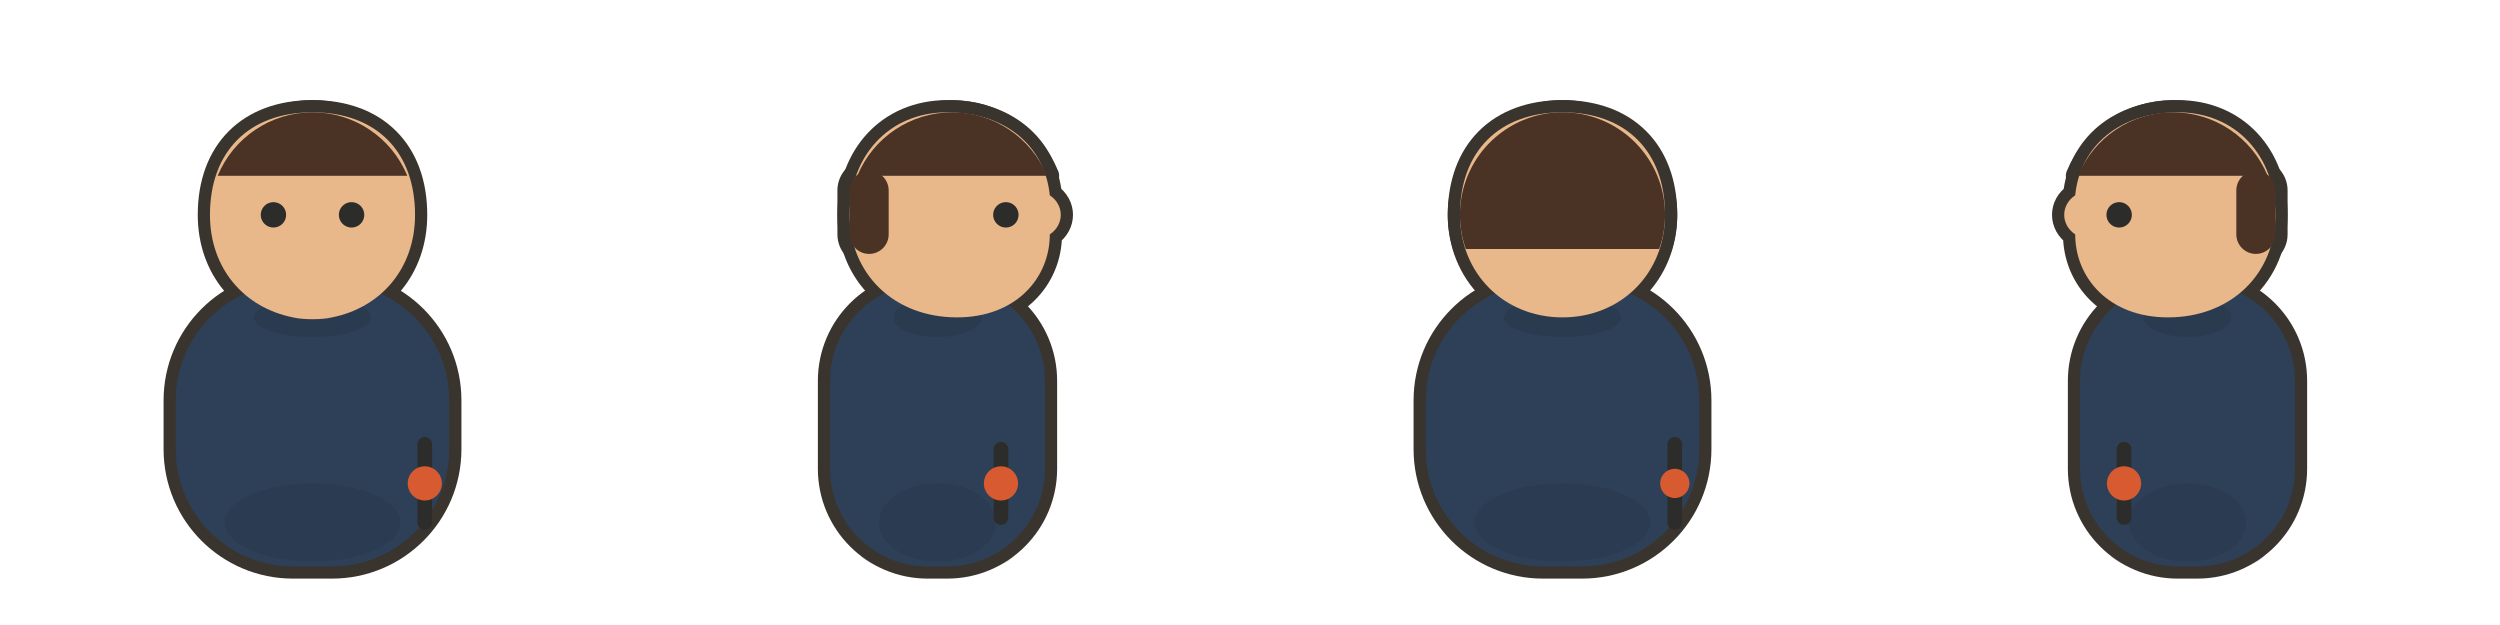
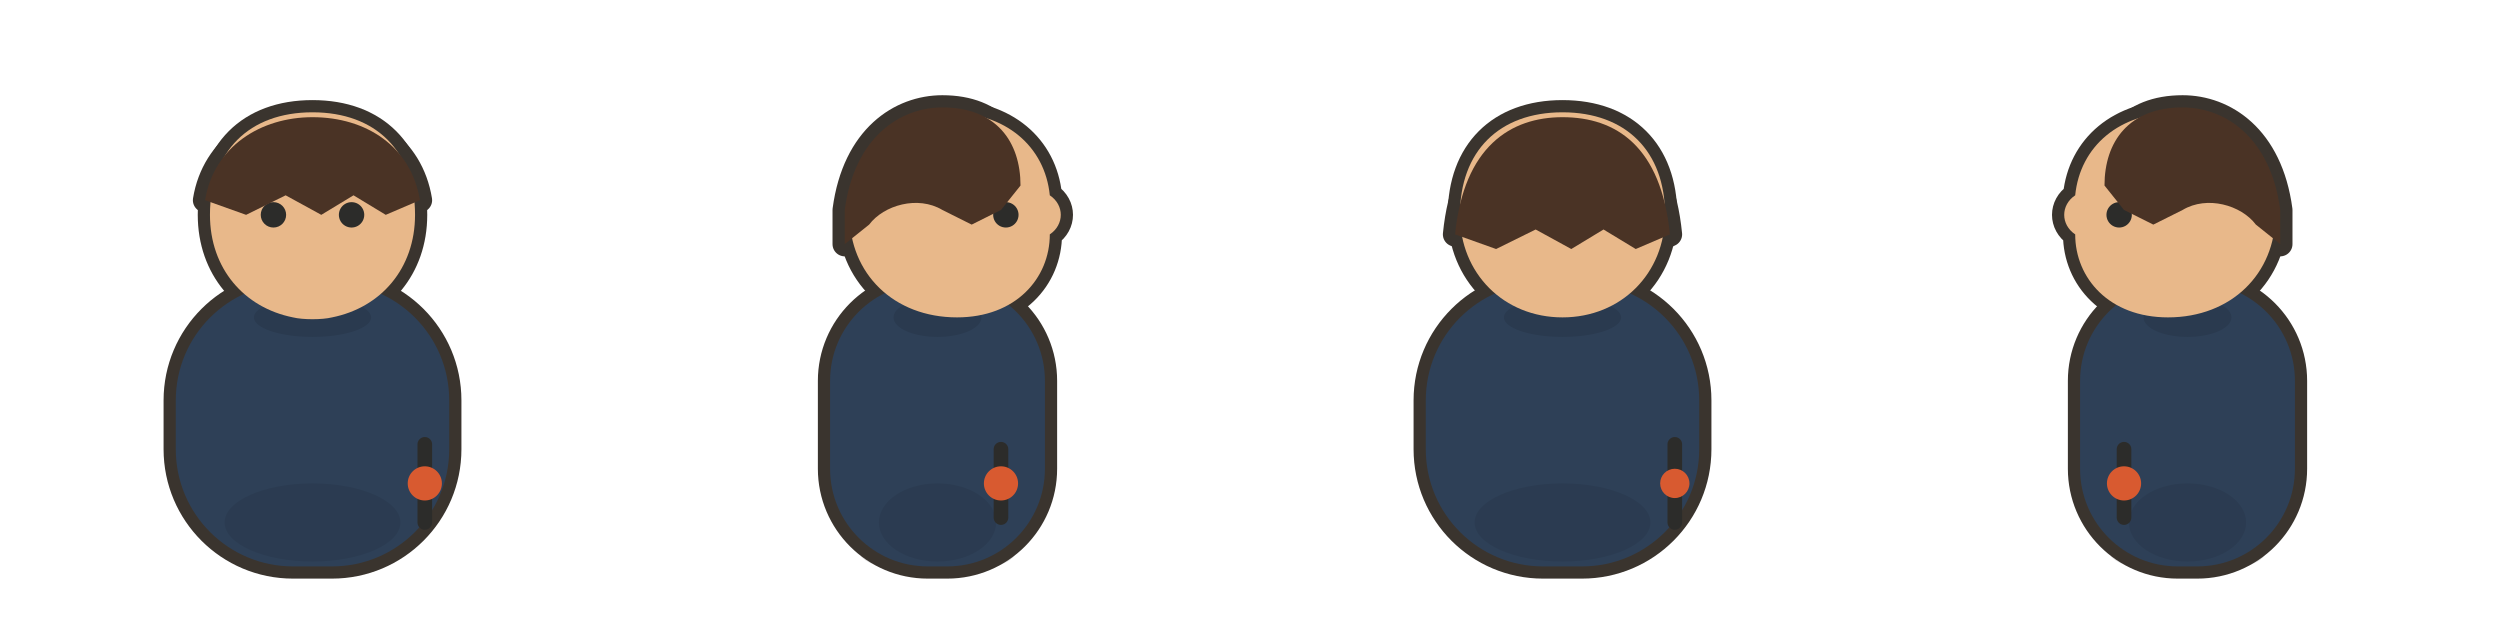
<svg xmlns="http://www.w3.org/2000/svg" viewBox="0 0 512 128" width="512" height="128">
  <g transform="translate(0 0)">
    <path d="M 48 113 a 16 4.5 0 1 0 32 0 a 16 4.5 0 1 0 -32 0 Z" fill="#000000" opacity="0.12" />
    <g transform="translate(64 0) scale(1 1) translate(-64 0)">
      <g transform="translate(64 87)">
        <path d="M -4 -29 h 8 a 24 24 0 0 1 24 24 v 10 a 24 24 0 0 1 -24 24 h -8 a 24 24 0 0 1 -24 -24 v -10 a 24 24 0 0 1 24 -24 Z" fill="#3A342E" stroke="#3A342E" stroke-width="5" stroke-linejoin="round" stroke-linecap="round" />
      </g>
    </g>
    <g transform="translate(64 58) scale(1) translate(-64 -58)">
      <g transform="translate(64 44)">
        <path d="M0-21C13-21 21-13 21 0 21 11 14 19 4 21 2 21.5-2 21.5-4 21-14 19-21 11-21 0-21-13-13-21 0-21Z" fill="#3A342E" stroke="#3A342E" stroke-width="5" stroke-linejoin="round" stroke-linecap="round" />
      </g>
      <g transform="translate(64 44)">
-         <path d="M -19.416 -8 A 21 21 0 0 1 19.416 -8 Z" fill="#3A342E" stroke="#3A342E" stroke-width="5" stroke-linejoin="round" stroke-linecap="round" />
+         <path d="M -22 -3 C -20.2 -14 -10.6 -20 0 -20 C 11 -20 20.2 -14 22 -3 L 15 0 L 8.4 -4 L 1.8 0 L -5.5 -4 L -13.6 0 Z" fill="#3A342E" stroke="#3A342E" stroke-width="5" stroke-linejoin="round" stroke-linecap="round" />
      </g>
    </g>
    <g transform="translate(64 0) scale(1 1) translate(-64 0)">
      <g transform="translate(64 87)">
        <path d="M -4 -29 h 8 a 24 24 0 0 1 24 24 v 10 a 24 24 0 0 1 -24 24 h -8 a 24 24 0 0 1 -24 -24 v -10 a 24 24 0 0 1 24 -24 Z" fill="#2E4057" />
        <path d="M -18 20 a 18 8 0 1 0 36 0 a 18 8 0 1 0 -36 0 Z" fill="#00000012" />
      </g>
      <g transform="translate(64 87)">
        <path d="M -8 -29 A 8 7 0 0 0 8 -29 Z" fill="#E8B88A" />
      </g>
      <g transform="translate(89 99)">
        <path d="M -2 -8 L -2 8" fill="none" stroke="#2C2C2A" stroke-width="3" stroke-linecap="round" stroke-linejoin="round" />
        <path d="M -5.5 0 a 3.5 3.5 0 1 0 7 0 a 3.5 3.5 0 1 0 -7 0 Z" fill="#D85A30" />
      </g>
      <g transform="translate(64 87)">
        <path d="M -12 -22 a 12 4 0 1 0 24 0 a 12 4 0 1 0 -24 0 Z" fill="#00000018" />
      </g>
    </g>
    <g transform="translate(64 58) scale(1) translate(-64 -58)">
      <g transform="translate(64 44)">
        <path d="M0-21C13-21 21-13 21 0 21 11 14 19 4 21 2 21.5-2 21.5-4 21-14 19-21 11-21 0-21-13-13-21 0-21Z" fill="#E8B88A" />
        <path d="M-10.6 0C-10.6 1.436-9.436 2.6-8 2.6-6.564 2.6-5.4 1.436-5.4 0-5.4-1.436-6.564-2.6-8-2.6-9.436-2.6-10.6-1.436-10.6 0Z" fill="#2C2C2A" />
        <path d="M5.4 0C5.4 0.929 5.896 1.787 6.7 2.252 7.504 2.716 8.496 2.716 9.3 2.252 10.104 1.787 10.6 0.929 10.6 0 10.6-0.929 10.104-1.787 9.3-2.252 8.496-2.716 7.504-2.716 6.7-2.252 5.896-1.787 5.4-0.929 5.4 0Z" fill="#2C2C2A" />
      </g>
      <g transform="translate(64 44)">
-         <path d="M -19.416 -8 A 21 21 0 0 1 19.416 -8 Z" fill="#4A3325" />
+         <path d="M -22 -3 C -20.2 -14 -10.6 -20 0 -20 C 11 -20 20.2 -14 22 -3 L 15 0 L 8.4 -4 L 1.8 0 L -5.5 -4 L -13.6 0 Z" fill="#4A3325" />
      </g>
    </g>
  </g>
  <g transform="translate(128 0)">
    <path d="M 48 113 a 16 4.5 0 1 0 32 0 a 16 4.5 0 1 0 -32 0 Z" fill="#000000" opacity="0.12" />
    <g transform="translate(64 0) scale(1 1) translate(-64 0)">
      <g transform="translate(64 87)">
        <path d="M -2 -29 h 4 a 20 20 0 0 1 20 20 v 18 a 20 20 0 0 1 -20 20 h -4 a 20 20 0 0 1 -20 -20 v -18 a 20 20 0 0 1 20 -20 Z" fill="#3A342E" stroke="#3A342E" stroke-width="5" stroke-linejoin="round" stroke-linecap="round" />
      </g>
    </g>
    <g transform="translate(64 58) scale(1) translate(-64 -58)">
      <g transform="translate(67 44)">
        <path d="M-1-21C11-21 19-14 20-4 23-2 23 2 20 4 20 13 13 21 1 21-12 21-21 12-21 0-21-12-13-21-1-21Z" fill="#3A342E" stroke="#3A342E" stroke-width="5" stroke-linejoin="round" stroke-linecap="round" />
      </g>
      <g transform="translate(67 44)">
-         <path d="M -19.416 -8 A 21 21 0 0 1 19.416 -8 Z" fill="#3A342E" stroke="#3A342E" stroke-width="5" stroke-linejoin="round" stroke-linecap="round" />
-         <path d="M -17 -9 h 0 a 4 4 0 0 1 4 4 v 9 a 4 4 0 0 1 -4 4 h 0 a 4 4 0 0 1 -4 -4 v -9 a 4 4 0 0 1 4 -4 Z" fill="#3A342E" stroke="#3A342E" stroke-width="5" stroke-linejoin="round" stroke-linecap="round" />
+         <path d="M -22 -1 C -20 -16 -10.6 -22 -2 -22 C 9 -22 14 -15 14 -6 L 10 -1 L 4 2 L -2 -1 C -7 -4 -14 -2 -17 2 L -22 6 Z" fill="#3A342E" stroke="#3A342E" stroke-width="5" stroke-linejoin="round" stroke-linecap="round" />
      </g>
    </g>
    <g transform="translate(64 0) scale(1 1) translate(-64 0)">
      <g transform="translate(64 87)">
        <path d="M -2 -29 h 4 a 20 20 0 0 1 20 20 v 18 a 20 20 0 0 1 -20 20 h -4 a 20 20 0 0 1 -20 -20 v -18 a 20 20 0 0 1 20 -20 Z" fill="#2E4057" />
        <path d="M -12 20 a 12 8 0 1 0 24 0 a 12 8 0 1 0 -24 0 Z" fill="#00000012" />
      </g>
      <g transform="translate(80 99)">
        <path d="M -3 -7 L -3 7" fill="none" stroke="#2C2C2A" stroke-width="3" stroke-linecap="round" stroke-linejoin="round" />
        <path d="M -6.5 0 a 3.5 3.5 0 1 0 7 0 a 3.5 3.5 0 1 0 -7 0 Z" fill="#D85A30" />
      </g>
      <g transform="translate(64 87)">
        <path d="M -9 -22 a 9 4 0 1 0 18 0 a 9 4 0 1 0 -18 0 Z" fill="#00000018" />
      </g>
    </g>
    <g transform="translate(64 58) scale(1) translate(-64 -58)">
      <g transform="translate(67 44)">
        <path d="M-1-21C11-21 19-14 20-4 23-2 23 2 20 4 20 13 13 21 1 21-12 21-21 12-21 0-21-12-13-21-1-21Z" fill="#E8B88A" />
        <path d="M8.4 0C8.4 0.929 8.896 1.787 9.7 2.252 10.504 2.716 11.496 2.716 12.3 2.252 13.104 1.787 13.6 0.929 13.6 0 13.6-0.929 13.104-1.787 12.3-2.252 11.496-2.716 10.504-2.716 9.7-2.252 8.896-1.787 8.4-0.929 8.4 0Z" fill="#2C2C2A" />
      </g>
      <g transform="translate(67 44)">
-         <path d="M -19.416 -8 A 21 21 0 0 1 19.416 -8 Z" fill="#4A3325" />
-         <path d="M -17 -9 h 0 a 4 4 0 0 1 4 4 v 9 a 4 4 0 0 1 -4 4 h 0 a 4 4 0 0 1 -4 -4 v -9 a 4 4 0 0 1 4 -4 Z" fill="#4A3325" />
+         <path d="M -22 -1 C -20 -16 -10.6 -22 -2 -22 C 9 -22 14 -15 14 -6 L 10 -1 L 4 2 L -2 -1 C -7 -4 -14 -2 -17 2 L -22 6 Z" fill="#4A3325" />
      </g>
    </g>
  </g>
  <g transform="translate(256 0)">
    <path d="M 48 113 a 16 4.5 0 1 0 32 0 a 16 4.5 0 1 0 -32 0 Z" fill="#000000" opacity="0.12" />
    <g transform="translate(64 0) scale(1 1) translate(-64 0)">
      <g transform="translate(64 87)">
        <path d="M -4 -29 h 8 a 24 24 0 0 1 24 24 v 10 a 24 24 0 0 1 -24 24 h -8 a 24 24 0 0 1 -24 -24 v -10 a 24 24 0 0 1 24 -24 Z" fill="#3A342E" stroke="#3A342E" stroke-width="5" stroke-linejoin="round" stroke-linecap="round" />
      </g>
    </g>
    <g transform="translate(64 58) scale(1) translate(-64 -58)">
      <g transform="translate(64 44)">
        <path d="M0-21C13-21 21-13 21 0 21 12 12 21 0 21-12 21-21 12-21 0-21-13-13-21 0-21Z" fill="#3A342E" stroke="#3A342E" stroke-width="5" stroke-linejoin="round" stroke-linecap="round" />
      </g>
      <g transform="translate(64 44)">
-         <path d="M -19.799 7 A 21 21 0 1 1 19.799 7 Z" fill="#3A342E" stroke="#3A342E" stroke-width="5" stroke-linejoin="round" stroke-linecap="round" />
+         <path d="M -22 4 C -20.2 -14 -10.6 -20 0 -20 C 11 -20 20.2 -14 22 4 L 15 7 L 8.4 3 L 1.8 7 L -5.5 3 L -13.6 7 Z" fill="#3A342E" stroke="#3A342E" stroke-width="5" stroke-linejoin="round" stroke-linecap="round" />
      </g>
    </g>
    <g transform="translate(64 0) scale(1 1) translate(-64 0)">
      <g transform="translate(64 87)">
        <path d="M -4 -29 h 8 a 24 24 0 0 1 24 24 v 10 a 24 24 0 0 1 -24 24 h -8 a 24 24 0 0 1 -24 -24 v -10 a 24 24 0 0 1 24 -24 Z" fill="#2E4057" />
        <path d="M -18 20 a 18 8 0 1 0 36 0 a 18 8 0 1 0 -36 0 Z" fill="#00000012" />
      </g>
      <g transform="translate(89 99)">
        <path d="M -2 -8 L -2 8" fill="none" stroke="#2C2C2A" stroke-width="3" stroke-linecap="round" stroke-linejoin="round" />
        <path d="M -5 0 a 3 3 0 1 0 6 0 a 3 3 0 1 0 -6 0 Z" fill="#D85A30" />
      </g>
      <g transform="translate(64 87)">
        <path d="M -12 -22 a 12 4 0 1 0 24 0 a 12 4 0 1 0 -24 0 Z" fill="#00000018" />
      </g>
    </g>
    <g transform="translate(64 58) scale(1) translate(-64 -58)">
      <g transform="translate(64 44)">
        <path d="M0-21C13-21 21-13 21 0 21 12 12 21 0 21-12 21-21 12-21 0-21-13-13-21 0-21Z" fill="#E8B88A" />
      </g>
      <g transform="translate(64 44)">
-         <path d="M -19.799 7 A 21 21 0 1 1 19.799 7 Z" fill="#4A3325" />
+         <path d="M -22 4 C -20.2 -14 -10.6 -20 0 -20 C 11 -20 20.2 -14 22 4 L 15 7 L 8.4 3 L 1.8 7 L -5.5 3 L -13.6 7 Z" fill="#4A3325" />
      </g>
    </g>
  </g>
  <g transform="translate(384 0)">
    <path d="M 48 113 a 16 4.5 0 1 0 32 0 a 16 4.5 0 1 0 -32 0 Z" fill="#000000" opacity="0.12" />
    <g transform="translate(128 0) scale(-1 1)">
      <g transform="translate(64 0) scale(1 1) translate(-64 0)">
        <g transform="translate(64 87)">
          <path d="M -2 -29 h 4 a 20 20 0 0 1 20 20 v 18 a 20 20 0 0 1 -20 20 h -4 a 20 20 0 0 1 -20 -20 v -18 a 20 20 0 0 1 20 -20 Z" fill="#3A342E" stroke="#3A342E" stroke-width="5" stroke-linejoin="round" stroke-linecap="round" />
        </g>
      </g>
      <g transform="translate(64 58) scale(1) translate(-64 -58)">
        <g transform="translate(67 44)">
          <path d="M-1-21C11-21 19-14 20-4 23-2 23 2 20 4 20 13 13 21 1 21-12 21-21 12-21 0-21-12-13-21-1-21Z" fill="#3A342E" stroke="#3A342E" stroke-width="5" stroke-linejoin="round" stroke-linecap="round" />
        </g>
        <g transform="translate(67 44)">
-           <path d="M -19.416 -8 A 21 21 0 0 1 19.416 -8 Z" fill="#3A342E" stroke="#3A342E" stroke-width="5" stroke-linejoin="round" stroke-linecap="round" />
-           <path d="M -17 -9 h 0 a 4 4 0 0 1 4 4 v 9 a 4 4 0 0 1 -4 4 h 0 a 4 4 0 0 1 -4 -4 v -9 a 4 4 0 0 1 4 -4 Z" fill="#3A342E" stroke="#3A342E" stroke-width="5" stroke-linejoin="round" stroke-linecap="round" />
+           <path d="M -22 -1 C -20 -16 -10.6 -22 -2 -22 C 9 -22 14 -15 14 -6 L 10 -1 L 4 2 L -2 -1 C -7 -4 -14 -2 -17 2 L -22 6 Z" fill="#3A342E" stroke="#3A342E" stroke-width="5" stroke-linejoin="round" stroke-linecap="round" />
        </g>
      </g>
      <g transform="translate(64 0) scale(1 1) translate(-64 0)">
        <g transform="translate(64 87)">
          <path d="M -2 -29 h 4 a 20 20 0 0 1 20 20 v 18 a 20 20 0 0 1 -20 20 h -4 a 20 20 0 0 1 -20 -20 v -18 a 20 20 0 0 1 20 -20 Z" fill="#2E4057" />
          <path d="M -12 20 a 12 8 0 1 0 24 0 a 12 8 0 1 0 -24 0 Z" fill="#00000012" />
        </g>
        <g transform="translate(80 99)">
          <path d="M -3 -7 L -3 7" fill="none" stroke="#2C2C2A" stroke-width="3" stroke-linecap="round" stroke-linejoin="round" />
          <path d="M -6.5 0 a 3.5 3.5 0 1 0 7 0 a 3.5 3.5 0 1 0 -7 0 Z" fill="#D85A30" />
        </g>
        <g transform="translate(64 87)">
          <path d="M -9 -22 a 9 4 0 1 0 18 0 a 9 4 0 1 0 -18 0 Z" fill="#00000018" />
        </g>
      </g>
      <g transform="translate(64 58) scale(1) translate(-64 -58)">
        <g transform="translate(67 44)">
          <path d="M-1-21C11-21 19-14 20-4 23-2 23 2 20 4 20 13 13 21 1 21-12 21-21 12-21 0-21-12-13-21-1-21Z" fill="#E8B88A" />
          <path d="M8.4 0C8.4 0.929 8.896 1.787 9.7 2.252 10.504 2.716 11.496 2.716 12.3 2.252 13.104 1.787 13.6 0.929 13.6 0 13.6-0.929 13.104-1.787 12.3-2.252 11.496-2.716 10.504-2.716 9.7-2.252 8.896-1.787 8.4-0.929 8.4 0Z" fill="#2C2C2A" />
        </g>
        <g transform="translate(67 44)">
-           <path d="M -19.416 -8 A 21 21 0 0 1 19.416 -8 Z" fill="#4A3325" />
-           <path d="M -17 -9 h 0 a 4 4 0 0 1 4 4 v 9 a 4 4 0 0 1 -4 4 h 0 a 4 4 0 0 1 -4 -4 v -9 a 4 4 0 0 1 4 -4 Z" fill="#4A3325" />
+           <path d="M -22 -1 C -20 -16 -10.6 -22 -2 -22 C 9 -22 14 -15 14 -6 L 10 -1 L 4 2 L -2 -1 C -7 -4 -14 -2 -17 2 L -22 6 Z" fill="#4A3325" />
        </g>
      </g>
    </g>
  </g>
</svg>
